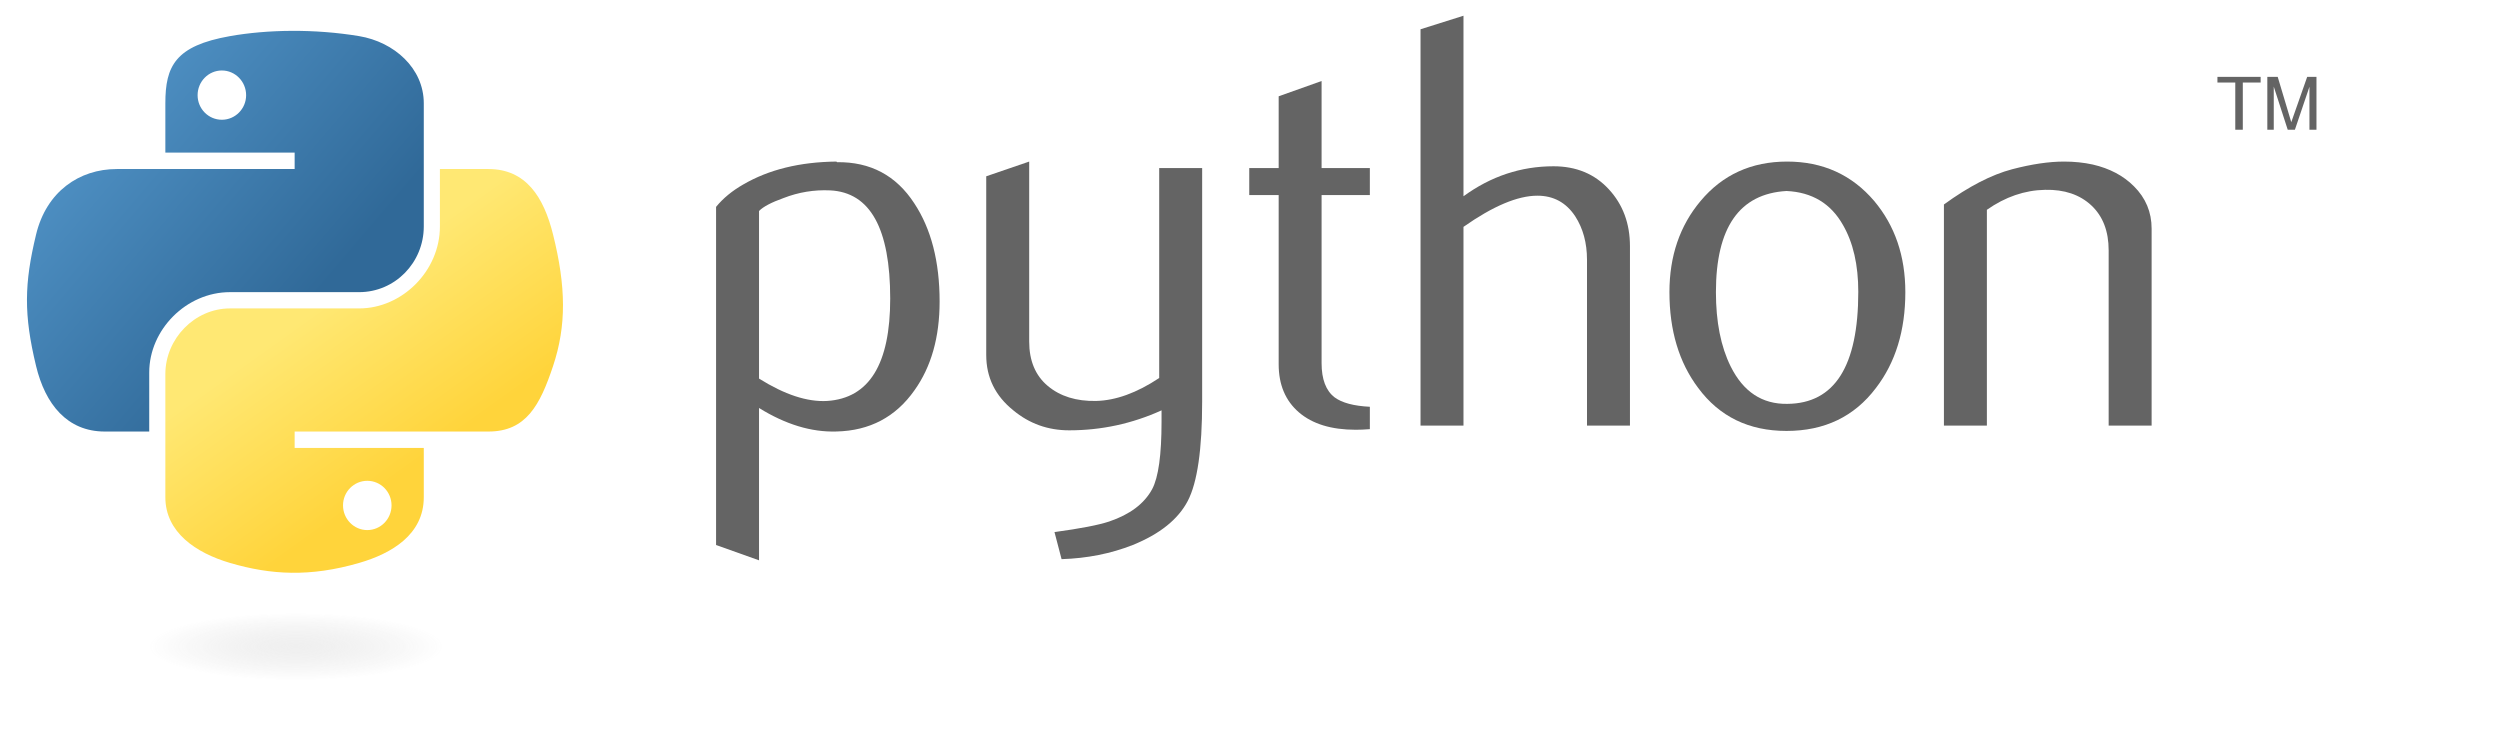
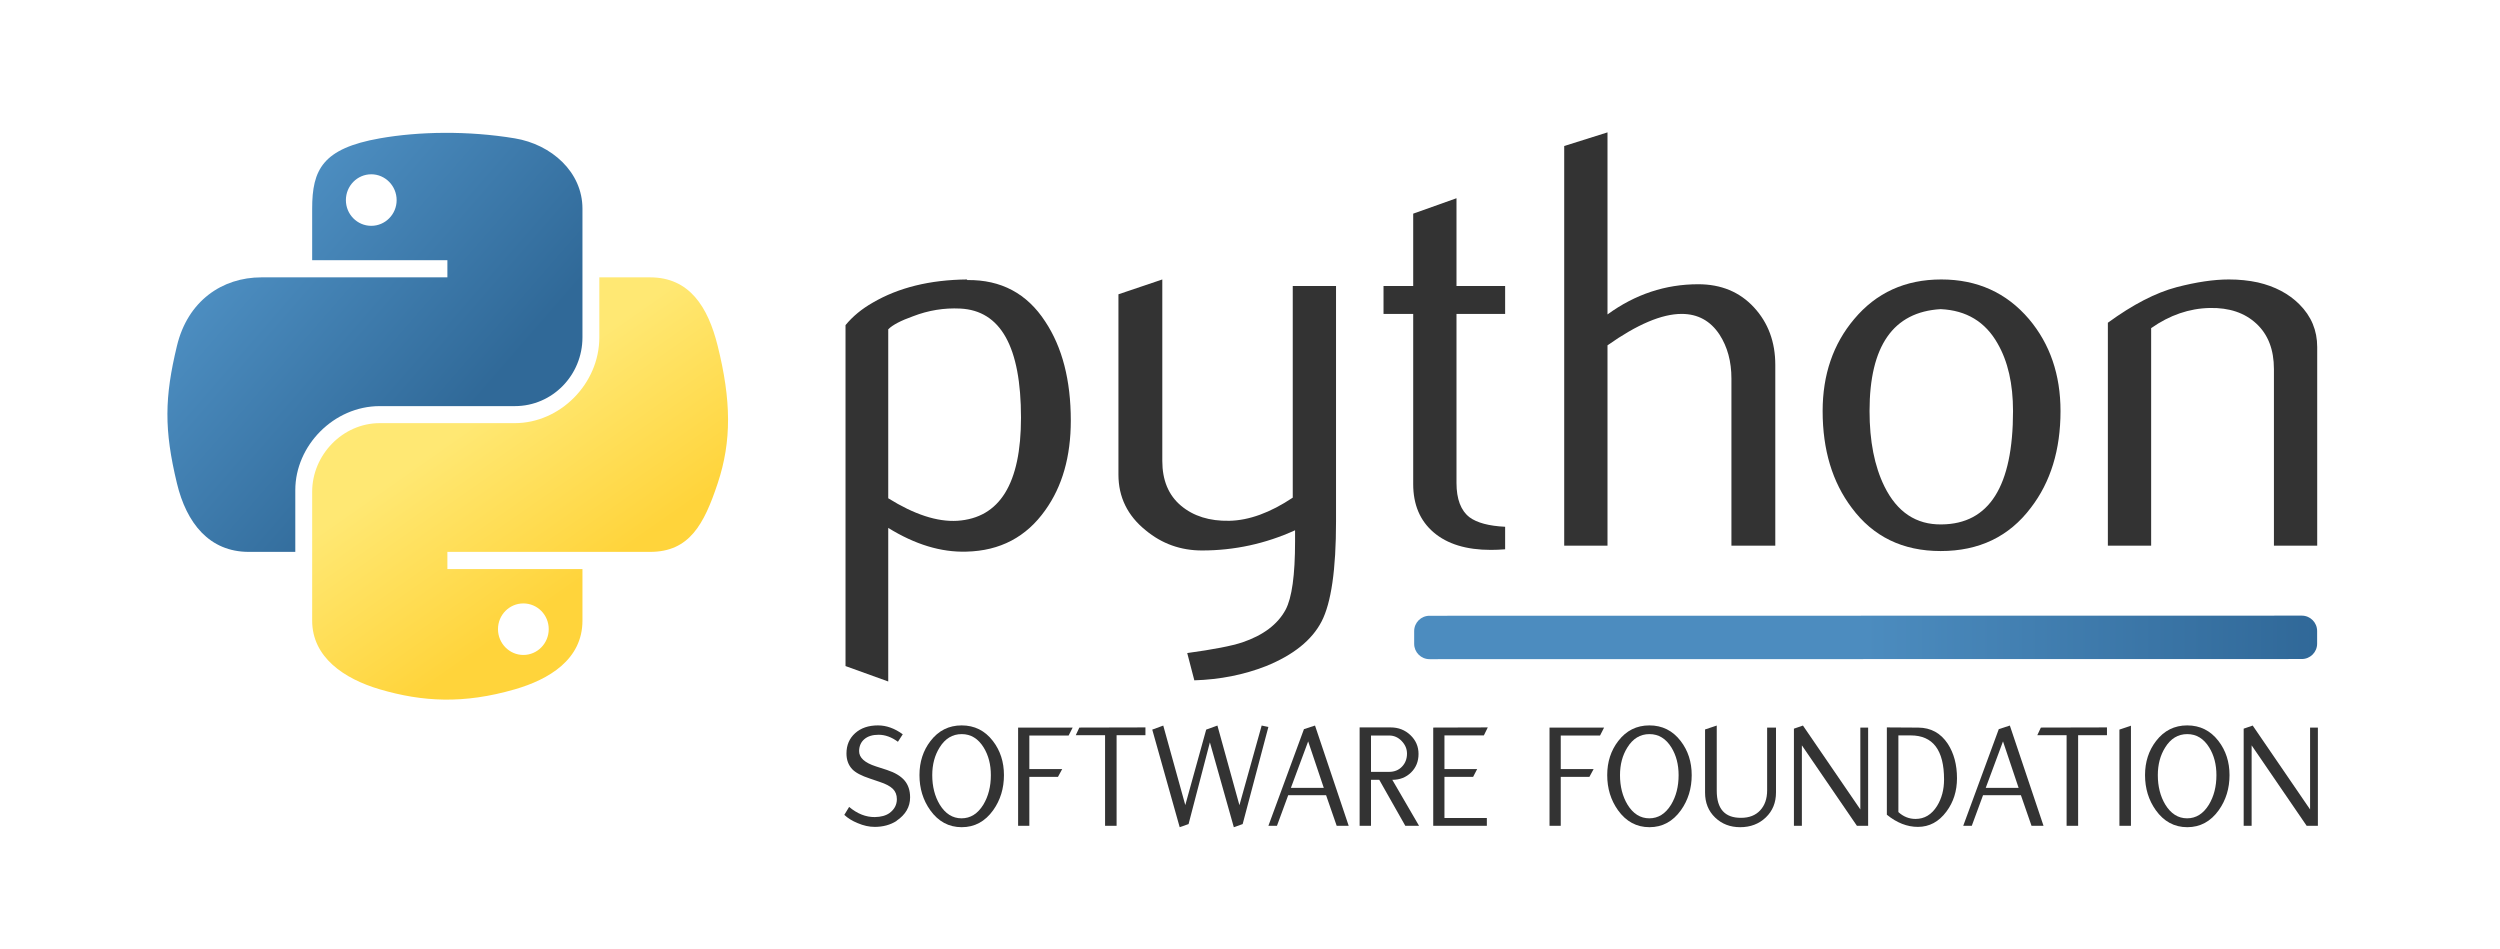
- <svg xmlns="http://www.w3.org/2000/svg" xmlns:xlink="http://www.w3.org/1999/xlink" version="1.0" width="388.84pt" height="115.02pt" id="svg2">
-   <defs id="defs4">
-     <linearGradient id="linearGradient2795">
-       <stop style="stop-color:#b8b8b8;stop-opacity:0.498" offset="0" id="stop2797" />
-       <stop style="stop-color:#7f7f7f;stop-opacity:0" offset="1" id="stop2799" />
+ <svg xmlns="http://www.w3.org/2000/svg" stroke-width="0.501" stroke-linejoin="bevel" fill-rule="evenodd" version="1.1" overflow="visible" width="4110.25pt" height="1559.06pt" viewBox="0 0 4110.25 1559.06">
+   <defs>
+     <marker id="DefaultArrow2" markerUnits="strokeWidth" viewBox="0 0 1 1" markerWidth="1" markerHeight="1" overflow="visible" orient="auto">
+       <g transform="scale(0.009259259)">
+         <path d="M -9 54 L -9 -54 L 117 0 z" />
+       </g>
+     </marker>
+     <marker id="DefaultArrow3" markerUnits="strokeWidth" viewBox="0 0 1 1" markerWidth="1" markerHeight="1" overflow="visible" orient="auto">
+       <g transform="scale(0.009259259)">
+         <path d="M -27 54 L -9 0 L -27 -54 L 135 0 z" />
+       </g>
+     </marker>
+     <marker id="DefaultArrow4" markerUnits="strokeWidth" viewBox="0 0 1 1" markerWidth="1" markerHeight="1" overflow="visible" orient="auto">
+       <g transform="scale(0.009259259)">
+         <path d="M -9,0 L -9,-45 C -9,-51.708 2.808,-56.580 9,-54 L 117,-9 C 120.916,-7.369 126.000,-4.242 126,0 C 126,4.242 120.916,7.369 117,9 L 9,54 C 2.808,56.580 -9,51.708 -9,45 z" />
+       </g>
+     </marker>
+     <marker id="DefaultArrow5" markerUnits="strokeWidth" viewBox="0 0 1 1" markerWidth="1" markerHeight="1" overflow="visible" orient="auto">
+       <g transform="scale(0.009259259)">
+         <path d="M -54, 0 C -54,29.807 -29.807,54 0,54 C 29.807,54 54,29.807 54,0 C 54,-29.807 29.807,-54 0,-54 C -29.807,-54 -54,-29.807 -54,0 z" />
+       </g>
+     </marker>
+     <marker id="DefaultArrow6" markerUnits="strokeWidth" viewBox="0 0 1 1" markerWidth="1" markerHeight="1" overflow="visible" orient="auto">
+       <g transform="scale(0.009259259)">
+         <path d="M -63,0 L 0,63 L 63,0 L 0,-63 z" />
+       </g>
+     </marker>
+     <marker id="DefaultArrow7" markerUnits="strokeWidth" viewBox="0 0 1 1" markerWidth="1" markerHeight="1" overflow="visible" orient="auto">
+       <g transform="scale(0.009259259)">
+         <path d="M 18,-54 L 108,-54 L 63,0 L 108,54 L 18, 54 L -36,0 z" />
+       </g>
+     </marker>
+     <marker id="DefaultArrow8" markerUnits="strokeWidth" viewBox="0 0 1 1" markerWidth="1" markerHeight="1" overflow="visible" orient="auto">
+       <g transform="scale(0.009259259)">
+         <path d="M -36,0 L 18,-54 L 54,-54 L 18,-18 L 27,-18 L 63,-54 L 99,-54 L 63,-18 L 72,-18 L 108,-54 L 144,-54 L 90,0 L 144,54 L 108,54 L 72,18 L 63,18 L 99,54 L 63,54 L 27,18 L 18,18 L 54,54 L 18,54 z" />
+       </g>
+     </marker>
+     <marker id="DefaultArrow9" markerUnits="strokeWidth" viewBox="0 0 1 1" markerWidth="1" markerHeight="1" overflow="visible" orient="auto">
+       <g transform="scale(0.009259259)">
+         <path d="M 0,45 L -45,0 L 0, -45 L 45, 0 z M 0, 63 L-63, 0 L 0, -63 L 63, 0 z" />
+       </g>
+     </marker>
+     <filter id="StainedFilter">
+       <feBlend mode="multiply" in2="BackgroundImage" in="SourceGraphic" result="blend" />
+       <feComposite in="blend" in2="SourceAlpha" operator="in" result="comp" />
+     </filter>
+     <filter id="BleachFilter">
+       <feBlend mode="screen" in2="BackgroundImage" in="SourceGraphic" result="blend" />
+       <feComposite in="blend" in2="SourceAlpha" operator="in" result="comp" />
+     </filter>
+     <filter id="InvertTransparencyBitmapFilter">
+       <feComponentTransfer>
+         <feFuncR type="gamma" amplitude="1.055" exponent=".417" offset="-0.055" />
+         <feFuncG type="gamma" amplitude="1.055" exponent=".417" offset="-0.055" />
+         <feFuncB type="gamma" amplitude="1.055" exponent=".417" offset="-0.055" />
+       </feComponentTransfer>
+       <feComponentTransfer>
+         <feFuncR type="linear" slope="-1" intercept="1" />
+         <feFuncG type="linear" slope="-1" intercept="1" />
+         <feFuncB type="linear" slope="-1" intercept="1" />
+         <feFuncA type="linear" slope="1" intercept="0" />
+       </feComponentTransfer>
+       <feComponentTransfer>
+         <feFuncR type="gamma" amplitude="1" exponent="2.4" offset="0" />
+         <feFuncG type="gamma" amplitude="1" exponent="2.4" offset="0" />
+         <feFuncB type="gamma" amplitude="1" exponent="2.4" offset="0" />
+       </feComponentTransfer>
+     </filter>
+     <linearGradient id="LinearGradient" gradientUnits="userSpaceOnUse" x1="0" y1="0" x2="673.559" y2="0" gradientTransform="translate(275.246 1340.66) rotate(-40.9773)">
+       <stop offset="0" stop-color="#5a9fd4" />
+       <stop offset="1" stop-color="#306998" />
    </linearGradient>
-     <linearGradient id="linearGradient2787">
-       <stop style="stop-color:#7f7f7f;stop-opacity:0.5" offset="0" id="stop2789" />
-       <stop style="stop-color:#7f7f7f;stop-opacity:0" offset="1" id="stop2791" />
+     <linearGradient id="LinearGradient_1" gradientUnits="userSpaceOnUse" x1="0" y1="0" x2="316.622" y2="0" gradientTransform="translate(855.108 531.862) rotate(124.996)">
+       <stop offset="0" stop-color="#ffd43b" />
+       <stop offset="1" stop-color="#ffe873" />
    </linearGradient>
-     <linearGradient id="linearGradient3676">
-       <stop style="stop-color:#b2b2b2;stop-opacity:0.5" offset="0" id="stop3678" />
-       <stop style="stop-color:#b3b3b3;stop-opacity:0" offset="1" id="stop3680" />
+     <linearGradient id="LinearGradient_2" gradientUnits="userSpaceOnUse" x1="0" y1="0" x2="742.276" y2="0" gradientTransform="matrix(0 -1 1 -0.000152588 -0.009 0.017)">
+       <stop offset="0" stop-color="#4c8cbf" />
+       <stop offset="1" stop-color="#306898" />
    </linearGradient>
-     <linearGradient id="linearGradient3236">
-       <stop style="stop-color:#f4f4f4;stop-opacity:1" offset="0" id="stop3244" />
-       <stop style="stop-color:#ffffff;stop-opacity:1" offset="1" id="stop3240" />
-     </linearGradient>
-     <linearGradient id="linearGradient4671">
-       <stop style="stop-color:#ffd43b;stop-opacity:1" offset="0" id="stop4673" />
-       <stop style="stop-color:#ffe873;stop-opacity:1" offset="1" id="stop4675" />
-     </linearGradient>
-     <linearGradient id="linearGradient4689">
-       <stop style="stop-color:#5a9fd4;stop-opacity:1" offset="0" id="stop4691" />
-       <stop style="stop-color:#306998;stop-opacity:1" offset="1" id="stop4693" />
-     </linearGradient>
-     <linearGradient x1="224.24" y1="144.757" x2="-65.309" y2="144.757" id="linearGradient2987" xlink:href="#linearGradient4671" gradientUnits="userSpaceOnUse" gradientTransform="translate(100.2702,99.61116)" />
-     <linearGradient x1="172.942" y1="77.476" x2="26.67" y2="76.313" id="linearGradient2990" xlink:href="#linearGradient4689" gradientUnits="userSpaceOnUse" gradientTransform="translate(100.2702,99.61116)" />
-     <linearGradient x1="172.942" y1="77.476" x2="26.67" y2="76.313" id="linearGradient2587" xlink:href="#linearGradient4689" gradientUnits="userSpaceOnUse" gradientTransform="translate(100.2702,99.61116)" />
-     <linearGradient x1="224.24" y1="144.757" x2="-65.309" y2="144.757" id="linearGradient2589" xlink:href="#linearGradient4671" gradientUnits="userSpaceOnUse" gradientTransform="translate(100.2702,99.61116)" />
-     <linearGradient x1="172.942" y1="77.476" x2="26.67" y2="76.313" id="linearGradient2248" xlink:href="#linearGradient4689" gradientUnits="userSpaceOnUse" gradientTransform="translate(100.2702,99.61116)" />
-     <linearGradient x1="224.24" y1="144.757" x2="-65.309" y2="144.757" id="linearGradient2250" xlink:href="#linearGradient4671" gradientUnits="userSpaceOnUse" gradientTransform="translate(100.2702,99.61116)" />
-     <linearGradient x1="224.24" y1="144.757" x2="-65.309" y2="144.757" id="linearGradient2255" xlink:href="#linearGradient4671" gradientUnits="userSpaceOnUse" gradientTransform="matrix(0.562541,0,0,0.567972,-11.5974,-7.60954)" />
-     <linearGradient x1="172.942" y1="76.176" x2="26.67" y2="76.313" id="linearGradient2258" xlink:href="#linearGradient4689" gradientUnits="userSpaceOnUse" gradientTransform="matrix(0.562541,0,0,0.567972,-11.5974,-7.60954)" />
-     <radialGradient cx="61.519" cy="132.286" r="29.037" fx="61.519" fy="132.286" id="radialGradient2801" xlink:href="#linearGradient2795" gradientUnits="userSpaceOnUse" gradientTransform="matrix(1,0,0,0.177966,0,108.7434)" />
-     <linearGradient x1="150.961" y1="192.352" x2="112.031" y2="137.273" id="linearGradient1475" xlink:href="#linearGradient4671" gradientUnits="userSpaceOnUse" gradientTransform="matrix(0.562541,0,0,0.567972,-9.399749,-5.305317)" />
-     <linearGradient x1="26.649" y1="20.604" x2="135.665" y2="114.398" id="linearGradient1478" xlink:href="#linearGradient4689" gradientUnits="userSpaceOnUse" gradientTransform="matrix(0.562541,0,0,0.567972,-9.399749,-5.305317)" />
-     <radialGradient cx="61.519" cy="132.286" r="29.037" fx="61.519" fy="132.286" id="radialGradient1480" xlink:href="#linearGradient2795" gradientUnits="userSpaceOnUse" gradientTransform="matrix(2.382716e-8,-0.296405,1.43676,4.683673e-7,-128.544,150.5202)" />
  </defs>
-   <g id="g2303">
-     <path id="path46" style="fill:#646464;fill-opacity:1" d="M 184.613,61.929 C 184.613,47.367 180.461,39.891 172.157,39.482 C 168.852,39.326 165.626,39.852 162.488,41.071 C 159.983,41.967 158.296,42.854 157.409,43.751 L 157.409,78.509 C 162.721,81.843 167.439,83.392 171.552,83.149 C 180.256,82.574 184.613,75.507 184.613,61.929 z M 194.858,62.534 C 194.858,69.932 193.123,76.072 189.633,80.956 C 185.744,86.482 180.354,89.328 173.463,89.484 C 168.268,89.65 162.916,88.022 157.409,84.611 L 157.409,116.201 L 148.5,113.024 L 148.5,42.903 C 149.963,41.11 151.844,39.57 154.125,38.263 C 159.427,35.174 165.87,33.585 173.453,33.507 L 173.58,33.634 C 180.51,33.546 185.851,36.392 189.604,42.162 C 193.103,47.455 194.858,54.239 194.858,62.534 z " />
-     <path id="path48" style="fill:#646464;fill-opacity:1" d="M 249.305,83.266 C 249.305,93.188 248.311,100.06 246.322,103.881 C 244.324,107.702 240.523,110.753 234.908,113.024 C 230.357,114.817 225.434,115.792 220.151,115.957 L 218.68,110.343 C 224.05,109.612 227.832,108.881 230.025,108.15 C 234.343,106.688 237.306,104.446 238.934,101.444 C 240.24,98.998 240.883,94.329 240.883,87.418 L 240.883,85.098 C 234.791,87.866 228.407,89.241 221.73,89.241 C 217.344,89.241 213.475,87.866 210.141,85.098 C 206.398,82.086 204.527,78.265 204.527,73.636 L 204.527,36.558 L 213.436,33.507 L 213.436,70.828 C 213.436,74.815 214.722,77.885 217.295,80.039 C 219.869,82.194 223.202,83.227 227.286,83.149 C 231.37,83.061 235.747,81.482 240.396,78.392 L 240.396,34.852 L 249.305,34.852 L 249.305,83.266 z " />
-     <path id="path50" style="fill:#646464;fill-opacity:1" d="M 284.082,88.997 C 283.02,89.085 282.045,89.124 281.149,89.124 C 276.109,89.124 272.181,87.925 269.374,85.517 C 266.577,83.11 265.173,79.786 265.173,75.546 L 265.173,40.457 L 259.071,40.457 L 259.071,34.852 L 265.173,34.852 L 265.173,19.968 L 274.072,16.8 L 274.072,34.852 L 284.082,34.852 L 284.082,40.457 L 274.072,40.457 L 274.072,75.302 C 274.072,78.646 274.969,81.014 276.762,82.398 C 278.302,83.539 280.749,84.192 284.082,84.357 L 284.082,88.997 z " />
-     <path id="path52" style="fill:#646464;fill-opacity:1" d="M 338.023,88.266 L 329.114,88.266 L 329.114,53.878 C 329.114,50.379 328.295,47.367 326.668,44.852 C 324.786,42.006 322.174,40.583 318.821,40.583 C 314.737,40.583 309.63,42.737 303.499,47.046 L 303.499,88.266 L 294.59,88.266 L 294.59,6.069 L 303.499,3.262 L 303.499,40.7 C 309.191,36.558 315.41,34.482 322.164,34.482 C 326.882,34.482 330.703,36.07 333.627,39.238 C 336.561,42.406 338.023,46.354 338.023,51.071 L 338.023,88.266 L 338.023,88.266 z " />
-     <path id="path54" style="fill:#646464;fill-opacity:1" d="M 385.374,60.526 C 385.374,54.931 384.312,50.311 382.197,46.656 C 379.682,42.201 375.773,39.852 370.49,39.609 C 360.724,40.174 355.85,47.172 355.85,60.584 C 355.85,66.735 356.864,71.871 358.911,75.994 C 361.523,81.248 365.441,83.841 370.666,83.753 C 380.471,83.675 385.374,75.936 385.374,60.526 z M 395.131,60.584 C 395.131,68.548 393.094,75.176 389.029,80.468 C 384.555,86.395 378.376,89.367 370.49,89.367 C 362.673,89.367 356.581,86.395 352.185,80.468 C 348.199,75.176 346.21,68.548 346.21,60.584 C 346.21,53.099 348.365,46.802 352.673,41.675 C 357.225,36.236 363.209,33.507 370.607,33.507 C 378.005,33.507 384.029,36.236 388.669,41.675 C 392.977,46.802 395.131,53.099 395.131,60.584 z " />
-     <path id="path56" style="fill:#646464;fill-opacity:1" d="M 446.206,88.266 L 437.297,88.266 L 437.297,51.929 C 437.297,47.942 436.098,44.833 433.7,42.591 C 431.303,40.359 428.105,39.277 424.119,39.365 C 419.889,39.443 415.863,40.827 412.042,43.507 L 412.042,88.266 L 403.133,88.266 L 403.133,42.406 C 408.26,38.673 412.978,36.236 417.286,35.096 C 421.351,34.033 424.938,33.507 428.028,33.507 C 430.143,33.507 432.131,33.712 434.002,34.121 C 437.502,34.93 440.348,36.431 442.541,38.634 C 444.987,41.071 446.206,43.995 446.206,47.416 L 446.206,88.266 z " />
-     <path id="path1948" style="fill:url(#linearGradient1478);fill-opacity:1" d="M 60.51,6.398 C 55.927,6.419 51.549,6.81 47.698,7.492 C 36.351,9.496 34.291,13.692 34.291,21.429 L 34.291,31.648 L 61.104,31.648 L 61.104,35.054 L 34.291,35.054 L 24.229,35.054 C 16.436,35.054 9.613,39.738 7.479,48.648 C 5.017,58.861 4.908,65.234 7.479,75.898 C 9.385,83.836 13.936,89.492 21.729,89.492 L 30.948,89.492 L 30.948,77.242 C 30.948,68.392 38.605,60.585 47.698,60.585 L 74.479,60.585 C 81.934,60.585 87.885,54.447 87.885,46.96 L 87.885,21.429 C 87.885,14.163 81.755,8.704 74.479,7.492 C 69.873,6.725 65.094,6.377 60.51,6.398 z M 46.01,14.617 C 48.78,14.617 51.041,16.915 51.041,19.742 C 51.041,22.558 48.78,24.835 46.01,24.835 C 43.231,24.835 40.979,22.558 40.979,19.742 C 40.979,16.915 43.231,14.617 46.01,14.617 z " />
-     <path id="path1950" style="fill:url(#linearGradient1475);fill-opacity:1" d="M 91.229,35.054 L 91.229,46.96 C 91.229,56.191 83.403,63.96 74.479,63.96 L 47.698,63.96 C 40.362,63.96 34.291,70.239 34.291,77.585 L 34.291,103.117 C 34.291,110.383 40.61,114.657 47.698,116.742 C 56.185,119.237 64.324,119.688 74.479,116.742 C 81.229,114.787 87.885,110.854 87.885,103.117 L 87.885,92.898 L 61.104,92.898 L 61.104,89.492 L 87.885,89.492 L 101.291,89.492 C 109.084,89.492 111.988,84.056 114.698,75.898 C 117.497,67.499 117.378,59.422 114.698,48.648 C 112.772,40.891 109.094,35.054 101.291,35.054 L 91.229,35.054 z M 76.166,99.71 C 78.946,99.71 81.198,101.988 81.198,104.804 C 81.198,107.631 78.946,109.929 76.166,109.929 C 73.397,109.929 71.135,107.631 71.135,104.804 C 71.135,101.988 73.397,99.71 76.166,99.71 z " />
-     <path id="text3004" style="font-size:15.164px;font-style:normal;font-weight:normal;line-height:125%;fill:#646464;fill-opacity:1;stroke:none;stroke-width:1px;stroke-linecap:butt;stroke-linejoin:miter;stroke-opacity:1;font-family:Bitstream Vera Sans" d="M 463.554,26.909 L 465.116,26.909 L 465.116,17.113 L 468.816,17.113 L 468.816,15.945 L 459.854,15.945 L 459.854,17.113 L 463.554,17.113 L 463.554,26.909 M 470.201,26.909 L 471.536,26.909 L 471.536,17.962 L 474.432,26.908 L 475.918,26.908 L 478.936,17.993 L 478.936,26.909 L 480.392,26.909 L 480.392,15.945 L 478.466,15.945 L 475.168,25.338 L 472.355,15.945 L 470.201,15.945 L 470.201,26.909" />
-     <path id="path1894" style="opacity:0.444;fill:url(#radialGradient1480);fill-opacity:1;fill-rule:nonzero;stroke:none;stroke-width:20;stroke-miterlimit:4;stroke-dasharray:none;stroke-opacity:1" transform="matrix(0.73406,0,0,0.809524,16.24958,27.00935)" d="M 110.467 132.286 A 48.948 8.607 0 1 1  12.571,132.286 A 48.948 8.607 0 1 1  110.467 132.286 z" />
+   <g id="Document" fill="none" stroke="black" font-family="Times New Roman" font-size="16" transform="scale(1 -1)">
+     <g id="Spread" transform="translate(0 -1559.06)">
+       <g id="Logo">
+         <g id="Group" stroke="none">
+           <g id="Group_1">
+             <g id="Group_2" fill-rule="nonzero">
+               <path d="M 730.634,1340.65 C 692.626,1340.48 656.327,1337.24 624.389,1331.59 C 530.306,1314.97 513.23,1280.18 513.23,1216.02 L 513.23,1131.31 L 735.556,1131.31 L 735.556,1103.06 L 513.23,1103.06 L 429.791,1103.06 C 365.182,1103.06 308.593,1064.23 290.901,990.347 C 270.485,905.671 269.587,852.828 290.901,764.405 C 306.696,698.596 344.44,651.708 409.055,651.708 L 485.499,651.708 L 485.499,753.255 C 485.499,826.646 548.987,891.37 624.389,891.37 L 846.449,891.37 C 908.281,891.37 957.617,942.265 957.617,1004.35 L 957.617,1216.02 C 957.617,1276.27 906.785,1321.53 846.449,1331.59 C 808.253,1337.95 768.644,1340.83 730.634,1340.65 L 730.634,1340.65 Z M 610.39,1272.51 C 633.358,1272.51 652.11,1253.45 652.11,1230.01 C 652.11,1206.67 633.358,1187.78 610.39,1187.78 C 587.341,1187.78 568.68,1206.67 568.68,1230.01 C 568.68,1253.45 587.341,1272.51 610.39,1272.51 L 610.39,1272.51 Z" marker-start="none" marker-end="none" fill="url(#LinearGradient)" />
+               <path d="M 985.349,1103.06 L 985.349,1004.35 C 985.349,927.812 920.447,863.383 846.449,863.383 L 624.389,863.383 C 563.553,863.383 513.23,811.323 513.23,750.417 L 513.23,538.741 C 513.23,478.475 565.609,443.047 624.389,425.749 C 694.761,405.076 762.254,401.329 846.449,425.749 C 902.426,441.961 957.617,474.569 957.617,538.741 L 957.617,623.462 L 735.556,623.462 L 735.556,651.708 L 957.617,651.708 L 1068.79,651.708 C 1133.39,651.708 1157.48,696.764 1179.95,764.405 C 1203.15,834.043 1202.18,901.016 1179.95,990.347 C 1163.98,1054.68 1133.49,1103.06 1068.79,1103.06 L 985.349,1103.06 L 985.349,1103.06 Z M 860.446,566.971 C 883.497,566.971 902.167,548.085 902.167,524.733 C 902.167,501.301 883.497,482.239 860.446,482.239 C 837.479,482.239 818.738,501.301 818.738,524.733 C 818.738,548.085 837.479,566.971 860.446,566.971 L 860.446,566.971 Z" marker-start="none" marker-end="none" fill="url(#LinearGradient_1)" />
+             </g>
+           </g>
+         </g>
+         <g id="Group_3" fill-rule="nonzero" stroke="none" stroke-width="0.25" fill="#333333" stroke-miterlimit="79.84">
+           <g id="Group_4">
+             <path d="M 1760.51,867.579 C 1760.51,808.434 1746.53,759.362 1718.6,720.365 C 1687.41,676.169 1644.2,653.421 1588.98,652.121 C 1547.39,650.821 1504.52,663.82 1460.35,691.131 L 1460.35,438.626 L 1390.12,463.974 L 1390.12,1024.53 C 1401.85,1038.83 1416.84,1051.18 1435.08,1061.58 C 1477.43,1086.27 1528.9,1098.95 1589.48,1099.6 L 1590.47,1098.62 C 1645.84,1099.27 1688.51,1076.52 1718.49,1030.38 C 1746.49,988.131 1760.51,933.874 1760.51,867.579 Z M 1678.62,872.413 C 1678.62,988.727 1645.31,1048.51 1578.7,1051.76 C 1552.19,1053.06 1526.32,1048.83 1501.1,1039.09 C 1481.04,1031.95 1467.46,1024.8 1460.35,1017.65 L 1460.35,739.864 C 1503.03,713.23 1540.87,700.88 1573.85,702.817 C 1643.7,707.38 1678.62,763.912 1678.62,872.413 Z" marker-start="none" marker-end="none" />
+             <path d="M 2196.57,701.828 C 2196.59,622.521 2188.62,567.6 2172.7,537.053 C 2156.77,506.505 2126.39,482.132 2081.55,463.92 C 2045.15,449.634 2005.84,441.835 1963.6,440.521 L 1951.92,485.382 C 1994.78,491.231 2024.97,497.081 2042.51,502.93 C 2076.93,514.629 2100.64,532.503 2113.63,556.565 C 2124.02,576.063 2129.22,613.449 2129.22,668.708 C 2129.26,681.057 2129.26,687.232 2129.22,687.232 C 2080.49,665.093 2029.5,654.03 1976.23,654.03 C 1941.14,654.03 1910.28,665.079 1883.64,687.177 C 1853.76,711.226 1838.81,741.773 1838.82,778.834 L 1838.82,1075.22 L 1910.94,1099.6 L 1910.94,801.284 C 1910.94,769.45 1921.17,744.915 1941.64,727.677 C 1962.12,710.467 1988.6,702.18 2021.1,702.817 C 2053.59,703.48 2088.36,716.154 2125.41,740.852 L 2125.41,1088.9 L 2196.57,1088.9 L 2196.57,701.828 Z" marker-start="none" marker-end="none" />
+             <path d="M 2474.59,655.953 C 2466.14,655.303 2458.34,654.978 2451.19,654.978 C 2410.88,654.978 2379.52,664.565 2357.09,683.738 C 2334.65,702.912 2323.44,729.397 2323.44,763.181 L 2323.44,1042.96 L 2274.65,1042.96 L 2274.65,1088.89 L 2323.44,1088.89 L 2323.44,1207.79 L 2394.62,1233.14 L 2394.62,1088.89 L 2474.59,1088.89 L 2474.59,1042.96 L 2394.62,1042.96 L 2394.62,765.131 C 2394.62,738.496 2401.76,719.648 2416.08,708.599 C 2428.43,699.499 2447.93,694.3 2474.59,693 L 2474.59,655.953 Z" marker-start="none" marker-end="none" />
+             <path d="M 2918.76,661.884 L 2846.64,661.884 L 2846.64,936.717 C 2846.64,964.665 2840.14,988.7 2827.14,1008.84 C 2812.19,1031.58 2791.39,1042.96 2764.76,1042.96 C 2732.24,1042.96 2691.62,1025.73 2642.89,991.3 L 2642.89,661.884 L 2571.71,661.884 L 2571.71,1319.01 L 2642.89,1341.43 L 2642.89,1042.1 C 2688.37,1075.2 2738.09,1091.74 2792.03,1091.74 C 2829.73,1091.74 2860.26,1079.07 2883.67,1053.74 C 2907.07,1028.39 2918.76,996.878 2918.76,959.181 L 2918.76,661.884 Z" marker-start="none" marker-end="none" />
+             <path d="M 3387.69,883.164 C 3387.69,819.456 3371.43,766.485 3338.93,724.252 C 3303.17,676.792 3253.75,653.069 3190.69,653.082 C 3128.26,653.069 3079.5,676.792 3044.39,724.252 C 3012.53,766.485 2996.6,819.456 2996.6,883.164 C 2996.6,942.96 3013.83,993.331 3048.29,1034.28 C 3084.7,1077.82 3132.49,1099.6 3191.67,1099.6 C 3250.83,1099.6 3298.94,1077.82 3336,1034.28 C 3370.45,993.331 3387.69,942.96 3387.69,883.164 Z M 3309.61,883.097 C 3309.63,927.957 3301.18,965.004 3284.28,994.252 C 3264.13,1030 3232.93,1048.85 3190.69,1050.81 C 3112.7,1046.26 3073.72,990.392 3073.72,883.191 L 3073.72,883.191 C 3073.72,833.768 3081.87,792.469 3098.19,759.308 C 3119.07,717.034 3150.41,696.223 3192.17,696.872 C 3270.48,697.522 3309.63,759.606 3309.61,883.097 Z" marker-start="none" marker-end="none" />
+             <path d="M 3809.72,661.884 L 3738.56,661.884 L 3738.56,952.316 C 3738.56,984.164 3728.98,1009.01 3709.79,1026.88 C 3690.61,1044.74 3665.09,1053.36 3633.24,1052.71 C 3599.44,1052.06 3567.26,1041.01 3536.7,1019.57 L 3536.7,661.884 L 3465.54,661.884 L 3465.54,1028.44 C 3506.49,1058.34 3544.19,1077.82 3578.64,1086.92 C 3611.14,1095.37 3639.75,1099.6 3664.45,1099.6 C 3681.35,1099.6 3697.28,1097.97 3712.23,1094.72 C 3740.19,1088.22 3762.94,1076.2 3780.47,1058.65 C 3799.99,1039.15 3809.74,1015.77 3809.72,988.47 L 3809.72,661.884 Z" marker-start="none" marker-end="none" />
+           </g>
+         </g>
+         <g id="Group_5" fill-rule="nonzero" stroke="none" stroke-width="0.214" fill="#333333" stroke-miterlimit="79.84">
+           <g id="Group_6">
+             <path d="M 1496.3,248.019 C 1496.3,232.469 1488.86,219.652 1473.97,209.572 L 1473.97,209.316 C 1463.72,202.82 1451.76,199.574 1438.09,199.574 C 1429.04,199.574 1419.73,201.624 1410.16,205.728 C 1401.27,209.319 1393.93,213.85 1388.12,219.321 L 1396.07,232.397 C 1409.57,221.108 1423.67,215.548 1438.37,215.715 C 1448.46,215.89 1456.49,218.107 1462.48,222.371 C 1470.51,228.343 1474.53,235.939 1474.53,245.154 C 1474.53,252.151 1472.3,257.824 1467.85,262.177 C 1463.39,266.527 1456.2,270.324 1446.27,273.567 L 1430.15,279.048 C 1416.13,283.661 1406.47,288.786 1401.17,294.424 C 1394.85,301.087 1391.68,309.714 1391.68,320.307 C 1391.68,333.974 1396.43,345.079 1405.91,353.621 C 1415.4,362.163 1427.92,366.434 1443.46,366.434 C 1457.31,366.434 1470.9,361.561 1484.22,351.823 L 1476.28,339.516 C 1465.86,347.2 1455.26,351.044 1444.5,351.044 C 1434.58,351.044 1426.81,348.652 1421.17,343.869 C 1415.53,339.085 1412.63,332.593 1412.46,324.393 C 1412.29,313.462 1421.52,305.005 1440.14,299.026 L 1458.34,293.132 C 1471.33,288.861 1480.91,283.138 1487.07,275.959 C 1493.22,268.783 1496.3,259.469 1496.3,248.019 Z" marker-start="none" marker-end="none" />
+             <path d="M 1650.59,284.675 L 1650.59,284.675 C 1650.59,262.804 1644.7,243.584 1632.91,227.012 C 1619.58,208.387 1602.33,199.072 1581.14,199.076 C 1559.95,199.072 1542.7,208.387 1529.37,227.012 C 1517.59,243.588 1511.69,262.807 1511.69,284.675 C 1511.69,306.376 1517.74,325.087 1529.85,340.804 C 1542.98,357.892 1560.04,366.434 1581.01,366.434 C 1602.16,366.434 1619.3,357.892 1632.43,340.804 C 1644.54,325.087 1650.59,306.376 1650.59,284.675 Z M 1629.07,284.675 C 1629.07,302.108 1625.14,317.235 1617.28,330.059 C 1608.23,344.755 1596.18,352.105 1581.15,352.108 C 1565.94,352.105 1553.81,344.755 1544.76,330.059 C 1536.73,317.235 1532.71,302.108 1532.71,284.675 C 1532.71,266.043 1536.81,249.891 1545.01,236.216 C 1554.24,221.175 1566.2,213.651 1580.89,213.651 C 1595.58,213.651 1607.54,221.175 1616.77,236.216 C 1624.97,249.891 1629.07,266.043 1629.07,284.675 Z" marker-start="none" marker-end="none" />
+             <path d="M 1763.56,362.807 L 1756.9,349.731 L 1692.33,349.731 L 1692.33,294.673 L 1746.39,294.673 L 1739.44,281.846 L 1692.33,281.846 L 1692.33,201.39 L 1673.87,201.39 L 1673.87,362.807 L 1763.56,362.807 Z" marker-start="none" marker-end="none" />
+             <path d="M 1883.22,350.293 L 1835.79,350.293 L 1835.79,201.39 L 1816.84,201.39 L 1816.84,350.293 L 1768.66,350.293 L 1774.55,362.864 L 1883.22,363.117 L 1883.22,350.293 Z" marker-start="none" marker-end="none" />
+             <path d="M 2085.35,363.861 L 2043.06,204.201 L 2028.54,199.016 L 1989.18,338.576 L 1954.12,204.201 L 1939.53,199.076 L 1894.42,359.504 L 1912.51,366.146 L 1948.74,235.426 L 1983.1,359.504 L 2001.55,366.185 L 2037.74,235.223 L 2074.31,366.188 L 2085.35,363.861 Z" marker-start="none" marker-end="none" />
+             <path d="M 2217.37,201.39 L 2197.63,201.39 L 2180.23,251.628 L 2117.93,251.628 L 2099.45,201.39 L 2085.38,201.39 L 2143.82,360.273 L 2162.01,366.185 L 2217.37,201.39 Z M 2176.44,263.704 L 2150.75,340.16 L 2122.36,263.704 L 2176.44,263.704 Z" marker-start="none" marker-end="none" />
+             <path d="M 2333.02,201.39 L 2310.45,201.39 L 2267.65,276.966 L 2254.06,276.966 L 2254.06,201.39 L 2235.36,201.39 L 2235.36,363.117 L 2286.35,363.117 C 2299.16,363.117 2310,358.885 2318.89,350.421 C 2327.77,341.957 2332.21,331.657 2332.21,319.516 C 2332.21,307.205 2328.1,297.029 2319.89,288.993 C 2311.68,280.956 2301.41,276.937 2289.09,276.937 L 2333.02,201.39 Z M 2313.25,320.047 C 2313.25,327.742 2310.35,334.622 2304.54,340.69 C 2298.73,346.759 2291.9,349.791 2284.04,349.791 L 2254.06,349.791 L 2254.06,290.043 L 2283.79,290.043 C 2292.5,290.043 2299.59,292.904 2305.05,298.634 C 2310.52,304.361 2313.25,311.501 2313.25,320.047 Z" marker-start="none" marker-end="none" />
+             <path d="M 2446.07,363.117 L 2439.66,350.044 L 2374.82,350.044 L 2374.82,294.673 L 2428.64,294.673 L 2421.98,281.846 L 2374.82,281.846 L 2374.82,214.217 L 2444.53,214.217 L 2444.53,201.39 L 2356.37,201.39 L 2356.37,362.864 L 2446.07,363.117 Z" marker-start="none" marker-end="none" />
+             <path d="M 2637.27,362.807 L 2630.61,349.731 L 2566.03,349.731 L 2566.03,294.673 L 2620.1,294.673 L 2613.15,281.846 L 2566.03,281.846 L 2566.03,201.39 L 2547.57,201.39 L 2547.57,362.807 L 2637.27,362.807 Z" marker-start="none" marker-end="none" />
+             <path d="M 2781.33,284.675 L 2781.33,284.675 C 2781.33,262.804 2775.43,243.584 2763.65,227.012 C 2750.32,208.387 2733.06,199.072 2711.88,199.076 C 2690.69,199.072 2673.44,208.387 2660.11,227.012 C 2648.32,243.588 2642.43,262.807 2642.43,284.675 C 2642.43,306.376 2648.48,325.087 2660.59,340.804 C 2673.72,357.892 2690.77,366.434 2711.75,366.434 C 2732.9,366.434 2750.04,357.892 2763.17,340.804 C 2775.28,325.087 2781.33,306.376 2781.33,284.675 Z M 2759.8,284.675 C 2759.81,302.108 2755.88,317.235 2748.02,330.059 C 2738.96,344.755 2726.92,352.105 2711.88,352.108 C 2696.68,352.105 2684.55,344.755 2675.5,330.059 C 2667.47,317.235 2663.45,302.108 2663.45,284.675 C 2663.45,266.043 2667.55,249.891 2675.75,236.216 C 2684.97,221.175 2696.93,213.651 2711.63,213.651 C 2726.32,213.651 2738.28,221.175 2747.51,236.216 C 2755.71,249.891 2759.81,266.043 2759.8,284.675 Z" marker-start="none" marker-end="none" />
+             <path d="M 2919.92,256.223 C 2919.92,239.48 2914.32,225.77 2903.13,215.092 C 2891.93,204.411 2877.88,199.072 2860.97,199.076 C 2844.56,199.072 2830.85,204.369 2819.83,214.964 C 2808.8,225.557 2803.29,239.228 2803.29,255.974 L 2803.29,359.775 L 2822.5,366.185 L 2822.5,259.06 C 2822.5,229.159 2835.84,214.295 2862.51,214.466 C 2875.85,214.466 2886.32,218.566 2893.93,226.767 C 2901.53,234.967 2905.34,245.898 2905.34,259.565 L 2905.34,362.836 L 2919.92,362.836 L 2919.92,256.223 Z" marker-start="none" marker-end="none" />
+             <path d="M 3071.4,201.39 L 3052.93,201.39 L 2962.47,333.629 L 2962.47,201.39 L 2949.39,201.39 L 2949.39,361.053 L 2964.23,366.178 L 3058.57,228.265 L 3058.57,362.836 L 3071.4,362.836 L 3071.4,201.39 Z" marker-start="none" marker-end="none" />
+             <path d="M 3217.49,279.525 C 3217.49,258.515 3211.68,240.235 3200.07,224.688 C 3187.6,207.946 3171.97,199.574 3153.18,199.574 C 3135.58,199.574 3118.58,206.241 3102.18,219.57 L 3102.18,363.117 L 3153.95,362.807 C 3174.62,362.633 3190.76,353.749 3202.38,336.156 C 3212.45,320.609 3217.49,301.735 3217.49,279.525 Z M 3196.22,277.471 C 3196.22,325.809 3177.94,349.98 3141.38,349.98 L 3121.14,349.98 L 3121.14,223.923 C 3129.34,216.406 3138.74,212.651 3149.33,212.651 C 3164.02,212.651 3175.81,219.737 3184.69,233.917 C 3192.38,246.385 3196.22,260.903 3196.22,277.471 Z" marker-start="none" marker-end="none" />
+             <path d="M 3359.74,201.39 L 3340.01,201.39 L 3322.6,251.628 L 3260.3,251.628 L 3241.82,201.39 L 3227.76,201.39 L 3286.19,360.273 L 3304.39,366.185 L 3359.74,201.39 Z M 3318.81,263.704 L 3293.13,340.16 L 3264.74,263.704 L 3318.81,263.704 Z" marker-start="none" marker-end="none" />
+             <path d="M 3464.07,350.293 L 3416.65,350.293 L 3416.65,201.39 L 3397.69,201.39 L 3397.69,350.293 L 3349.52,350.293 L 3355.41,362.864 L 3464.07,363.117 L 3464.07,350.293 Z" marker-start="none" marker-end="none" />
+             <path d="M 3503.49,201.39 L 3484.54,201.39 L 3484.54,359.526 L 3503.49,365.932 L 3503.49,201.39 Z" marker-start="none" marker-end="none" />
+             <path d="M 3665.55,284.675 L 3665.55,284.675 C 3665.55,262.804 3659.65,243.584 3647.86,227.012 C 3634.54,208.387 3617.28,199.072 3596.09,199.076 C 3574.91,199.072 3557.66,208.387 3544.33,227.012 C 3532.54,243.588 3526.65,262.807 3526.65,284.675 C 3526.65,306.376 3532.7,325.087 3544.81,340.804 C 3557.94,357.892 3574.99,366.434 3595.97,366.434 C 3617.11,366.434 3634.26,357.892 3647.39,340.804 C 3659.49,325.087 3665.55,306.376 3665.55,284.675 Z M 3644.02,284.675 C 3644.03,302.108 3640.1,317.235 3632.23,330.059 C 3623.18,344.755 3611.14,352.105 3596.1,352.108 C 3580.9,352.105 3568.76,344.755 3559.71,330.059 C 3551.68,317.235 3547.67,302.108 3547.67,284.675 C 3547.67,266.043 3551.77,249.891 3559.97,236.216 C 3569.19,221.175 3581.15,213.651 3595.85,213.651 C 3610.54,213.651 3622.5,221.175 3631.72,236.216 C 3639.93,249.891 3644.03,266.043 3644.02,284.675 Z" marker-start="none" marker-end="none" />
+             <path d="M 3810.83,201.39 L 3792.36,201.39 L 3701.9,333.629 L 3701.9,201.39 L 3688.82,201.39 L 3688.82,361.053 L 3703.66,366.178 L 3798,228.265 L 3798,362.836 L 3810.83,362.836 L 3810.83,201.39 Z" marker-start="none" marker-end="none" />
+           </g>
+         </g>
+         <rect x="-35.677" y="-742.275" width="71.355" height="1484.55" rx="25.227" transform="translate(3067.31 511.111) rotate(90.0091)" stroke="none" stroke-width="0.5" stroke-linejoin="miter" stroke-miterlimit="79.84" fill="url(#LinearGradient_2)" />
+       </g>
+       <g id="Layer_1" />
+     </g>
  </g>
</svg>
